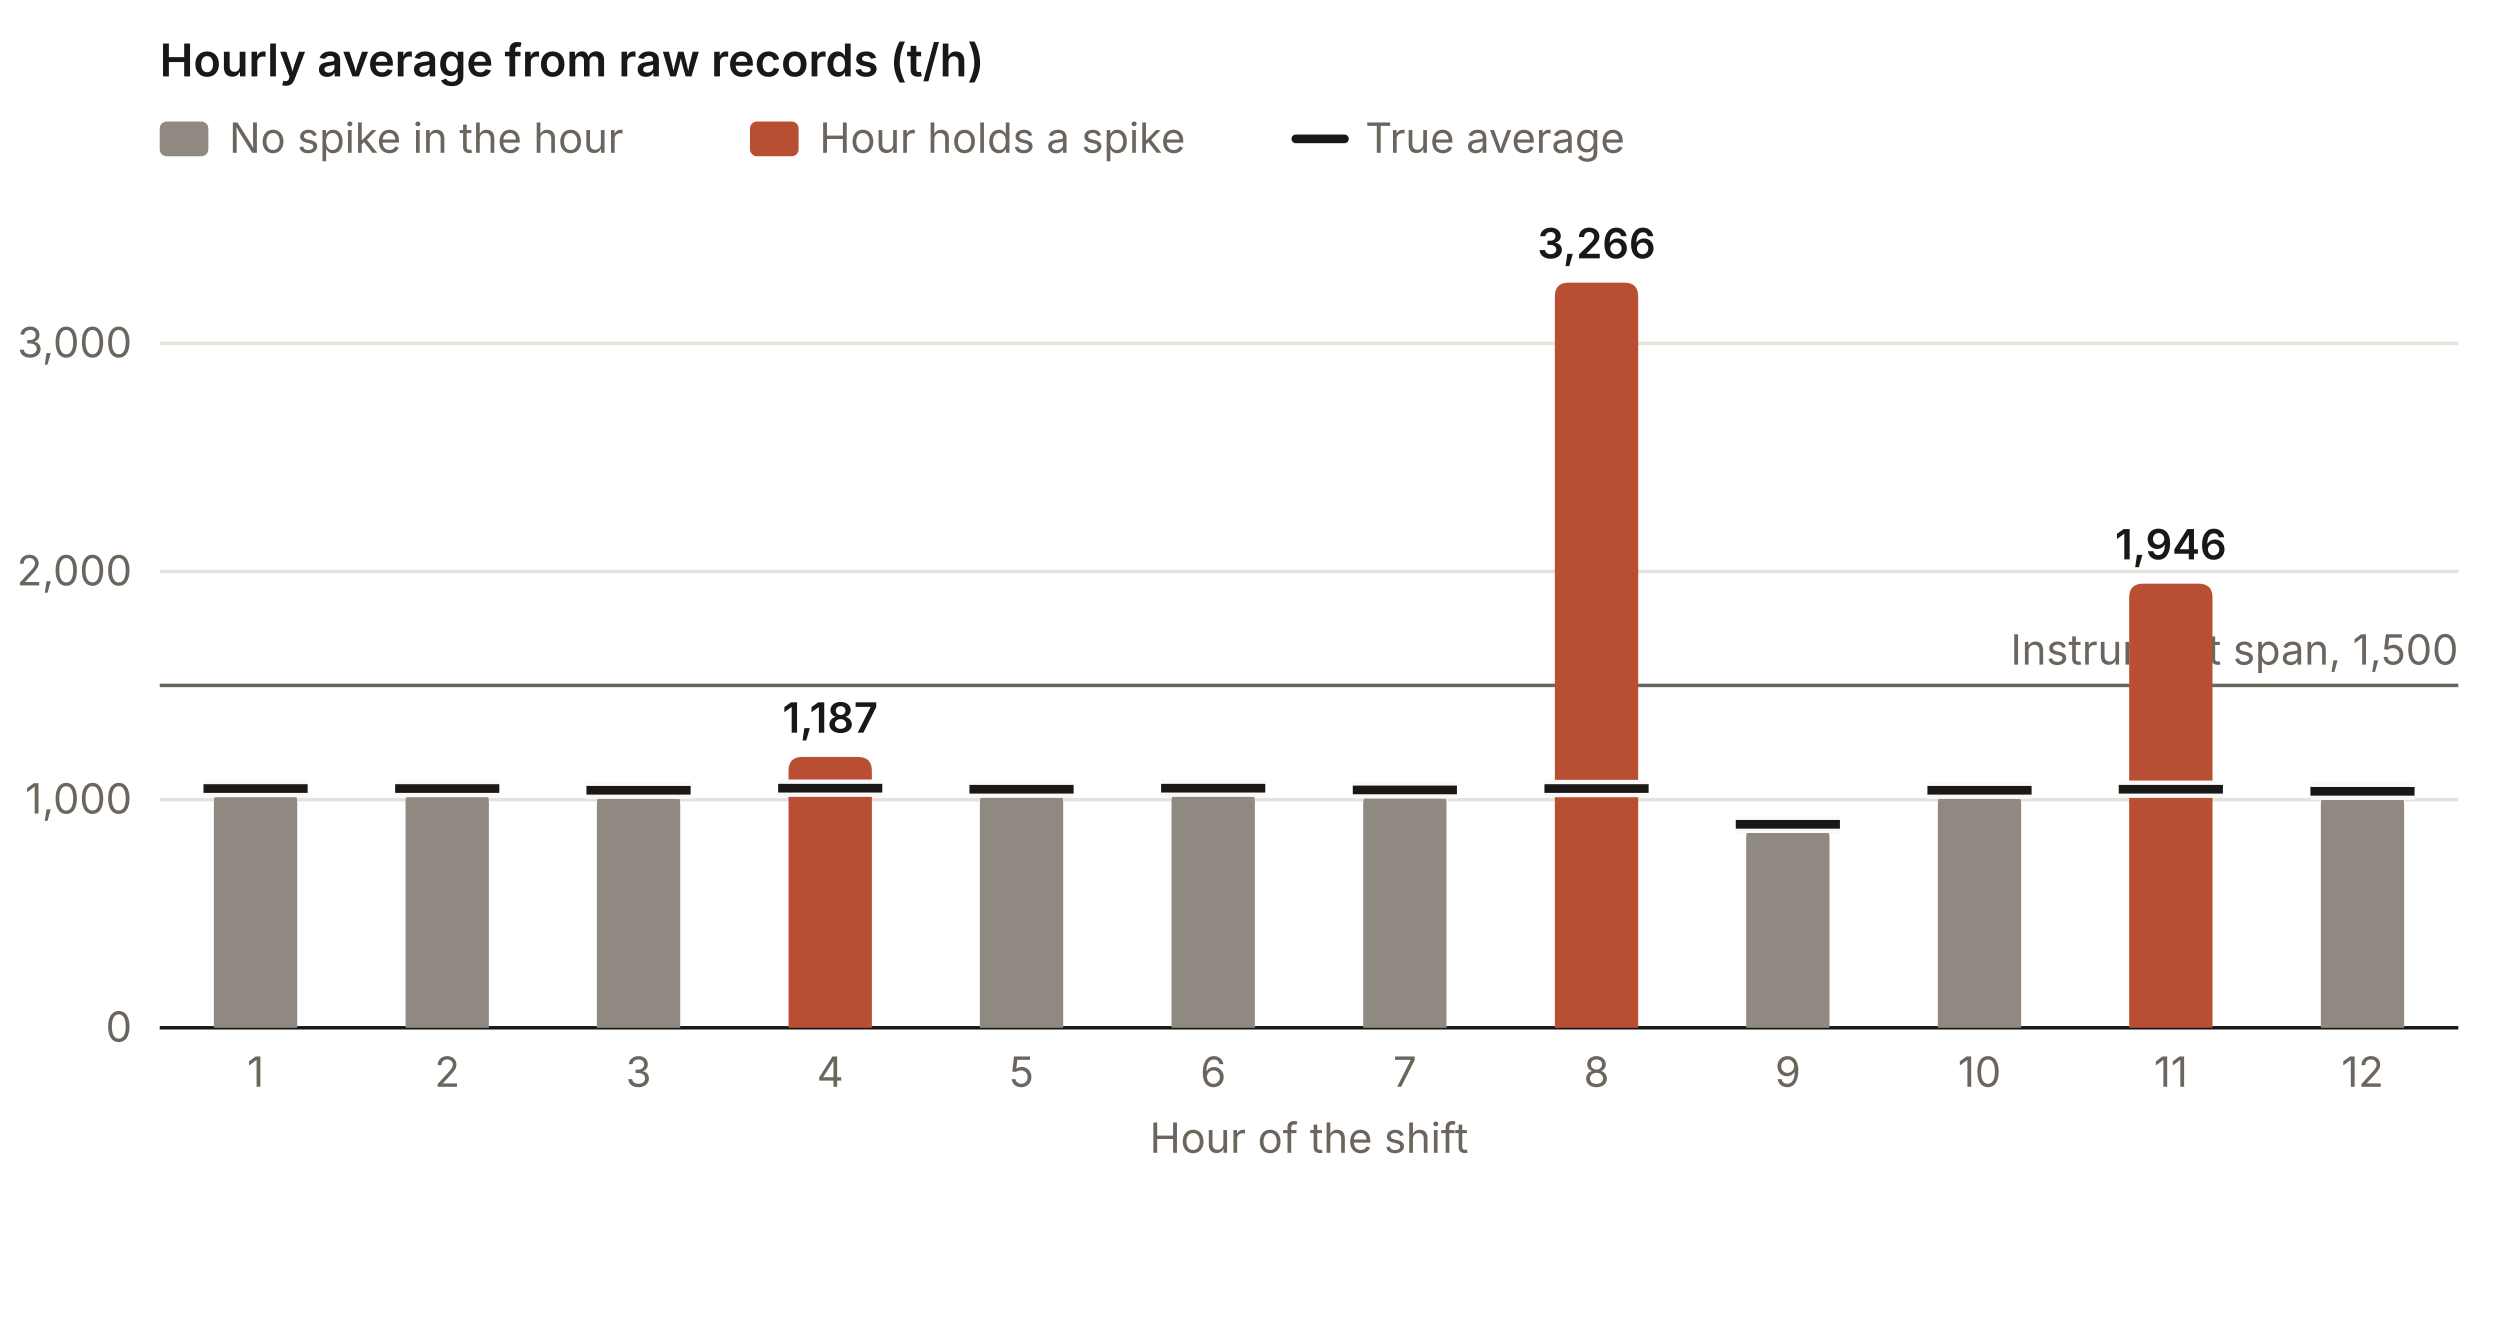
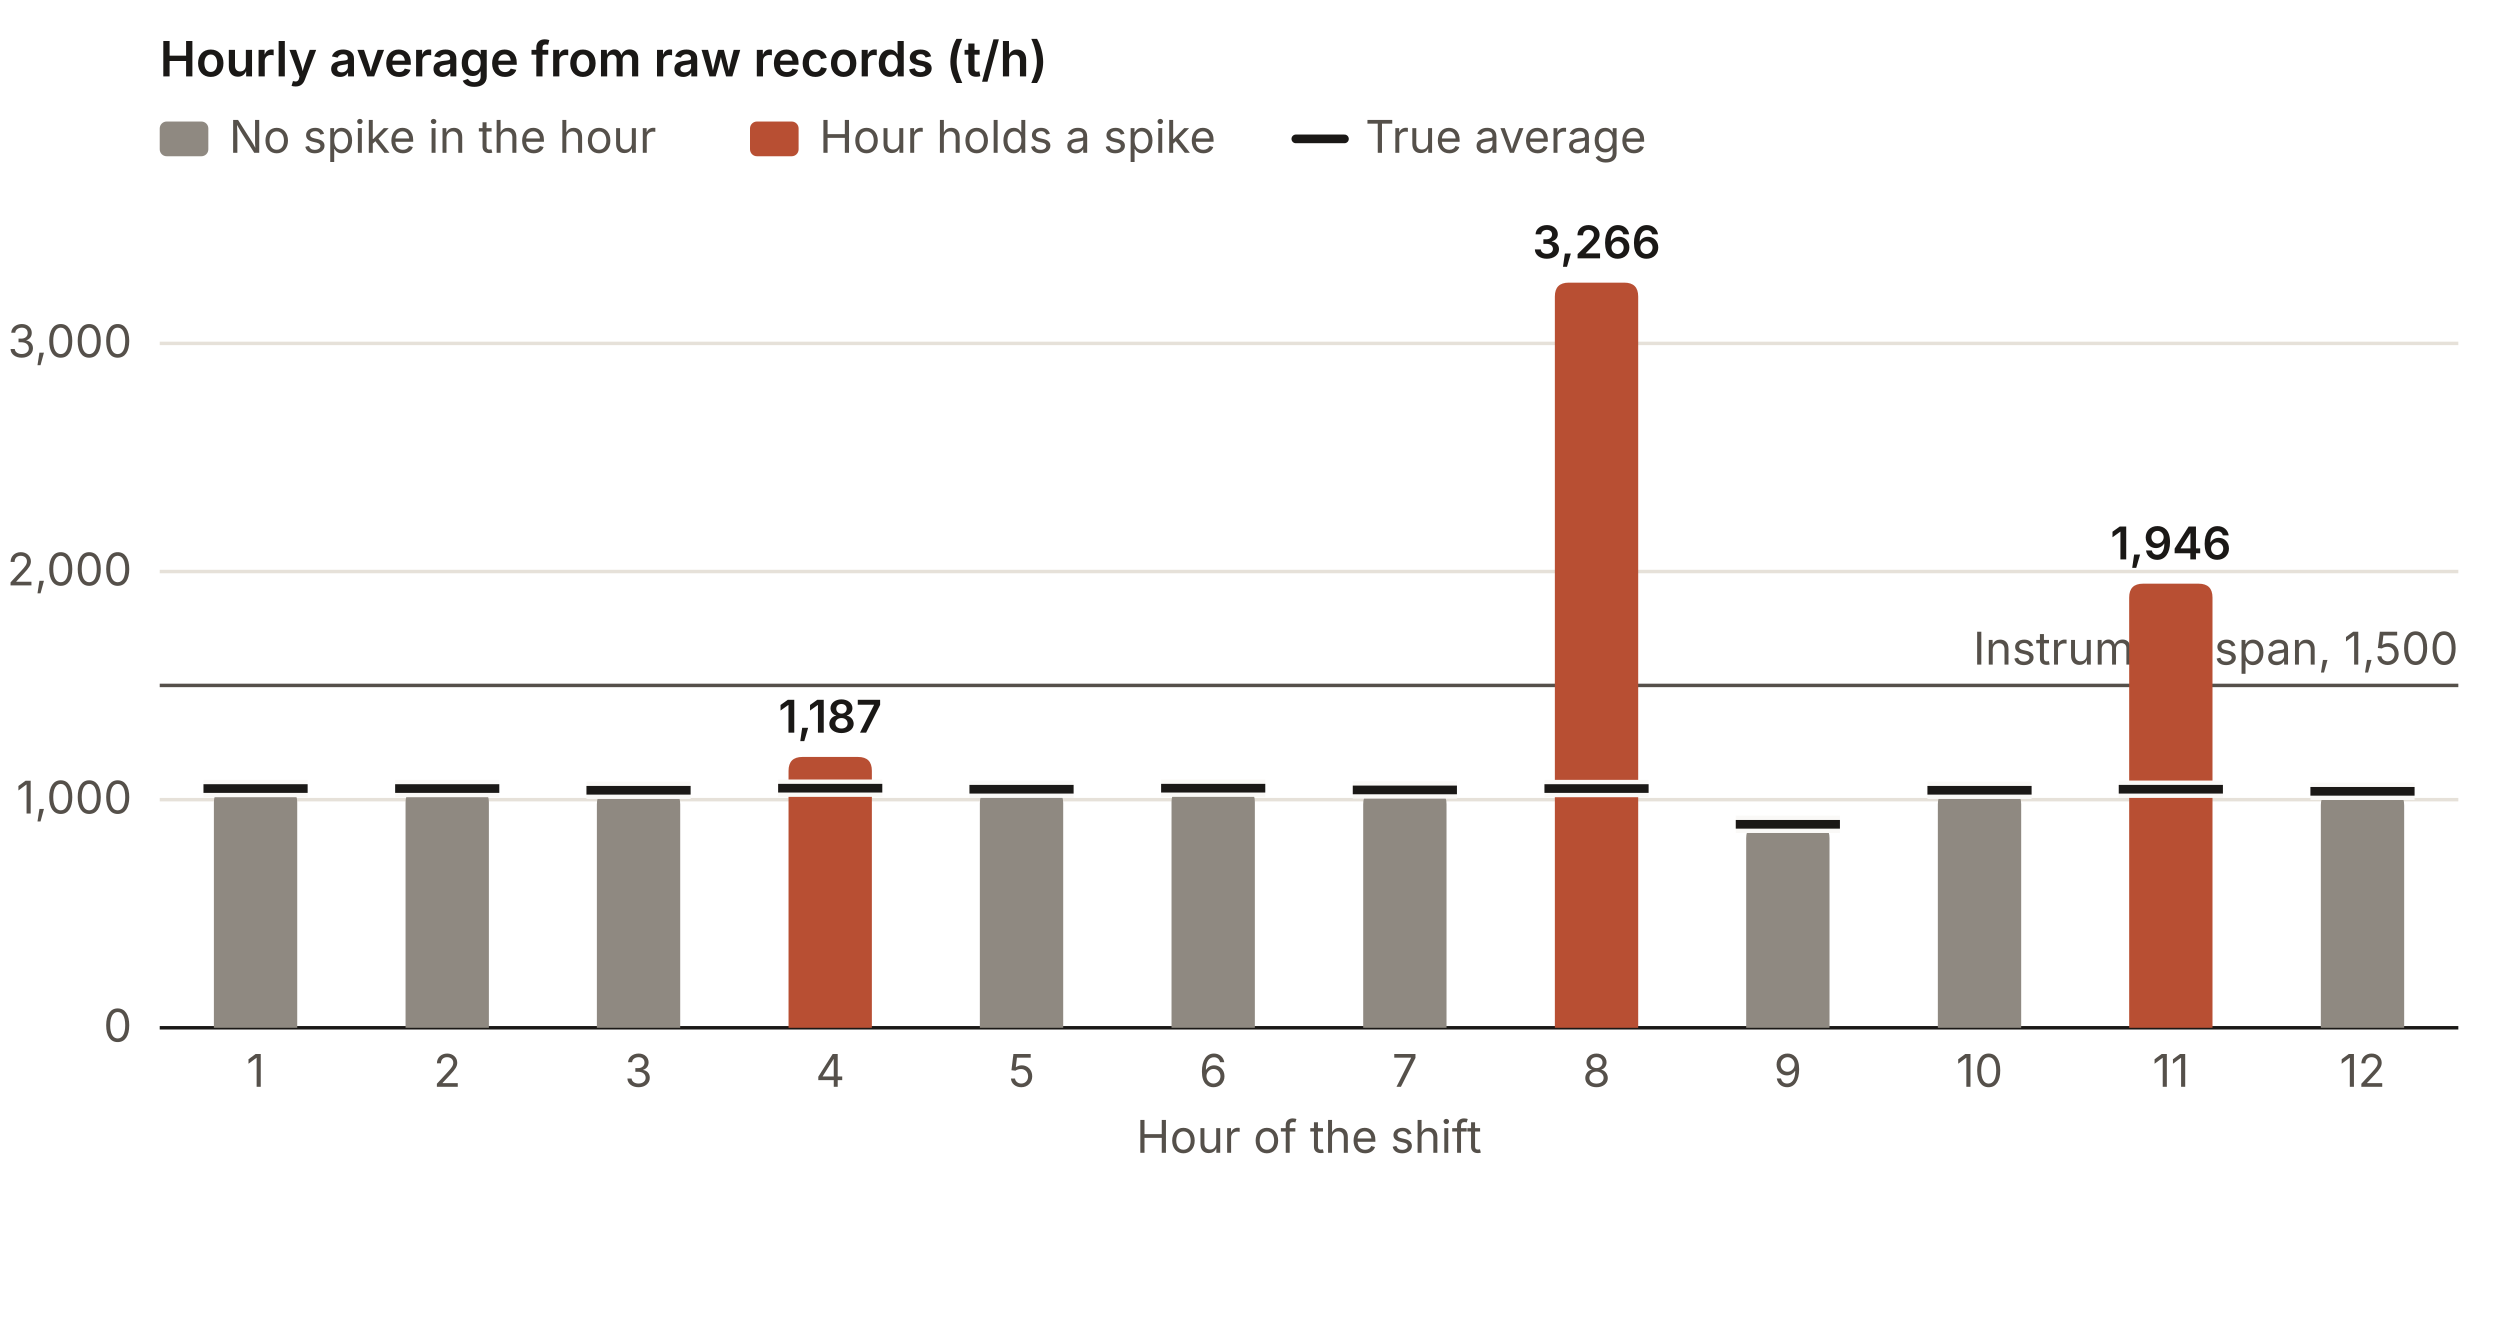
- <svg xmlns="http://www.w3.org/2000/svg" viewBox="0 0 720 380" width="720" height="380" role="img" font-family="'Plus Jakarta Sans', system-ui, -apple-system, 'Segoe UI', sans-serif" font-size="12" fill="#1A1816">
-   <text x="46.0" y="22.0" text-anchor="start" fill="#1A1816" font-size="13" font-weight="600">Hourly average from raw records (t/h)</text>
+ <svg xmlns="http://www.w3.org/2000/svg" viewBox="0 0 720 380" width="720" height="380" role="img" font-family="'Plus Jakarta Sans', system-ui, -apple-system, 'Segoe UI', sans-serif" font-size="13" fill="#1A1816">
+   <text x="46.0" y="22.0" text-anchor="start" fill="#1A1816" font-size="14" font-weight="600">Hourly average from raw records (t/h)</text>
  <rect x="46" y="35" width="14" height="10" rx="2" fill="#8F8981" />
-   <text x="66.0" y="44.0" text-anchor="start" fill="#6B655E" font-size="12" font-weight="400">No spike in the hour</text>
+   <text x="66.0" y="44.0" text-anchor="start" fill="#55504A" font-size="13" font-weight="400">No spike in the hour</text>
  <rect x="216.0" y="35" width="14" height="10" rx="2" fill="#B84F33" />
-   <text x="236.0" y="44.0" text-anchor="start" fill="#6B655E" font-size="12" font-weight="400">Hour holds a spike</text>
+   <text x="236.0" y="44.0" text-anchor="start" fill="#55504A" font-size="13" font-weight="400">Hour holds a spike</text>
  <line x1="373.2" y1="40.0" x2="387.2" y2="40.0" stroke="#1A1816" stroke-width="2.5" stroke-linecap="round" />
-   <text x="393.2" y="44.0" text-anchor="start" fill="#6B655E" font-size="12" font-weight="400">True average</text>
-   <clipPath id="c2576-1">
+   <text x="393.2" y="44.0" text-anchor="start" fill="#55504A" font-size="13" font-weight="400">True average</text>
+   <clipPath id="c4992-1">
    <rect x="46" y="65" width="662" height="232" />
  </clipPath>
  <line x1="46.0" y1="296.0" x2="708.0" y2="296.0" stroke="#1A1816" stroke-width="1" stroke-linecap="butt" />
-   <text x="38.0" y="300.0" text-anchor="end" fill="#6B655E" font-size="12" font-weight="400">0</text>
+   <text x="38.0" y="300.0" text-anchor="end" fill="#55504A" font-size="13" font-weight="400">0</text>
  <line x1="46.0" y1="230.3" x2="708.0" y2="230.3" stroke="#E6E1D9" stroke-width="1" stroke-linecap="butt" />
-   <text x="38.0" y="234.3" text-anchor="end" fill="#6B655E" font-size="12" font-weight="400">1,000</text>
+   <text x="38.0" y="234.3" text-anchor="end" fill="#55504A" font-size="13" font-weight="400">1,000</text>
  <line x1="46.0" y1="164.6" x2="708.0" y2="164.6" stroke="#E6E1D9" stroke-width="1" stroke-linecap="butt" />
-   <text x="38.0" y="168.6" text-anchor="end" fill="#6B655E" font-size="12" font-weight="400">2,000</text>
+   <text x="38.0" y="168.6" text-anchor="end" fill="#55504A" font-size="13" font-weight="400">2,000</text>
  <line x1="46.0" y1="98.9" x2="708.0" y2="98.9" stroke="#E6E1D9" stroke-width="1" stroke-linecap="butt" />
-   <text x="38.0" y="102.9" text-anchor="end" fill="#6B655E" font-size="12" font-weight="400">3,000</text>
-   <line x1="46.0" y1="197.4" x2="708.0" y2="197.4" stroke="#6B655E" stroke-width="1" stroke-linecap="butt" />
-   <text x="708.0" y="191.4" text-anchor="end" fill="#6B655E" font-size="12" font-weight="400">Instrument span, 1,500</text>
+   <text x="38.0" y="102.9" text-anchor="end" fill="#55504A" font-size="13" font-weight="400">3,000</text>
+   <line x1="46.0" y1="197.4" x2="708.0" y2="197.4" stroke="#55504A" stroke-width="1" stroke-linecap="butt" />
+   <text x="708.0" y="191.4" text-anchor="end" fill="#55504A" font-size="13" font-weight="400">Instrument span, 1,500</text>
  <path d="M61.6,296.0 V231.1 q0,-4 4,-4 h16 q4,0 4,4 V296.0 Z" fill="#8F8981" />
  <line x1="58.6" y1="227.1" x2="88.6" y2="227.1" stroke="#FAF9F7" stroke-width="5" stroke-linecap="butt" />
  <line x1="58.6" y1="227.1" x2="88.6" y2="227.1" stroke="#1A1816" stroke-width="2.5" stroke-linecap="butt" />
-   <text x="73.6" y="313.0" text-anchor="middle" fill="#6B655E" font-size="12" font-weight="400">1</text>
+   <text x="73.6" y="313.0" text-anchor="middle" fill="#55504A" font-size="13" font-weight="400">1</text>
  <path d="M116.8,296.0 V231.1 q0,-4 4,-4 h16 q4,0 4,4 V296.0 Z" fill="#8F8981" />
  <line x1="113.8" y1="227.1" x2="143.8" y2="227.1" stroke="#FAF9F7" stroke-width="5" stroke-linecap="butt" />
  <line x1="113.8" y1="227.1" x2="143.8" y2="227.1" stroke="#1A1816" stroke-width="2.5" stroke-linecap="butt" />
-   <text x="128.8" y="313.0" text-anchor="middle" fill="#6B655E" font-size="12" font-weight="400">2</text>
+   <text x="128.8" y="313.0" text-anchor="middle" fill="#55504A" font-size="13" font-weight="400">2</text>
  <path d="M171.9,296.0 V231.6 q0,-4 4,-4 h16 q4,0 4,4 V296.0 Z" fill="#8F8981" />
  <line x1="168.9" y1="227.6" x2="198.9" y2="227.6" stroke="#FAF9F7" stroke-width="5" stroke-linecap="butt" />
  <line x1="168.9" y1="227.6" x2="198.9" y2="227.6" stroke="#1A1816" stroke-width="2.5" stroke-linecap="butt" />
-   <text x="183.9" y="313.0" text-anchor="middle" fill="#6B655E" font-size="12" font-weight="400">3</text>
+   <text x="183.9" y="313.0" text-anchor="middle" fill="#55504A" font-size="13" font-weight="400">3</text>
  <path d="M227.1,296.0 V222.0 q0,-4 4,-4 h16 q4,0 4,4 V296.0 Z" fill="#B84F33" />
  <line x1="224.1" y1="227.0" x2="254.1" y2="227.0" stroke="#FAF9F7" stroke-width="5" stroke-linecap="butt" />
  <line x1="224.1" y1="227.0" x2="254.1" y2="227.0" stroke="#1A1816" stroke-width="2.5" stroke-linecap="butt" />
-   <text x="239.1" y="211.0" text-anchor="middle" fill="#1A1816" font-size="12" font-weight="600">1,187</text>
-   <text x="239.1" y="313.0" text-anchor="middle" fill="#6B655E" font-size="12" font-weight="400">4</text>
+   <text x="239.1" y="211.0" text-anchor="middle" fill="#1A1816" font-size="13" font-weight="600">1,187</text>
+   <text x="239.1" y="313.0" text-anchor="middle" fill="#55504A" font-size="13" font-weight="400">4</text>
  <path d="M282.2,296.0 V231.3 q0,-4 4,-4 h16 q4,0 4,4 V296.0 Z" fill="#8F8981" />
  <line x1="279.2" y1="227.3" x2="309.2" y2="227.3" stroke="#FAF9F7" stroke-width="5" stroke-linecap="butt" />
  <line x1="279.2" y1="227.3" x2="309.2" y2="227.3" stroke="#1A1816" stroke-width="2.5" stroke-linecap="butt" />
-   <text x="294.2" y="313.0" text-anchor="middle" fill="#6B655E" font-size="12" font-weight="400">5</text>
+   <text x="294.2" y="313.0" text-anchor="middle" fill="#55504A" font-size="13" font-weight="400">5</text>
  <path d="M337.4,296.0 V231.0 q0,-4 4,-4 h16 q4,0 4,4 V296.0 Z" fill="#8F8981" />
  <line x1="334.4" y1="227.0" x2="364.4" y2="227.0" stroke="#FAF9F7" stroke-width="5" stroke-linecap="butt" />
  <line x1="334.4" y1="227.0" x2="364.4" y2="227.0" stroke="#1A1816" stroke-width="2.5" stroke-linecap="butt" />
-   <text x="349.4" y="313.0" text-anchor="middle" fill="#6B655E" font-size="12" font-weight="400">6</text>
+   <text x="349.4" y="313.0" text-anchor="middle" fill="#55504A" font-size="13" font-weight="400">6</text>
  <path d="M392.6,296.0 V231.6 q0,-4 4,-4 h16 q4,0 4,4 V296.0 Z" fill="#8F8981" />
  <line x1="389.6" y1="227.5" x2="419.6" y2="227.5" stroke="#FAF9F7" stroke-width="5" stroke-linecap="butt" />
  <line x1="389.6" y1="227.5" x2="419.6" y2="227.5" stroke="#1A1816" stroke-width="2.5" stroke-linecap="butt" />
-   <text x="404.6" y="313.0" text-anchor="middle" fill="#6B655E" font-size="12" font-weight="400">7</text>
+   <text x="404.6" y="313.0" text-anchor="middle" fill="#55504A" font-size="13" font-weight="400">7</text>
  <path d="M447.8,296.0 V85.4 q0,-4 4,-4 h16 q4,0 4,4 V296.0 Z" fill="#B84F33" />
  <line x1="444.8" y1="227.1" x2="474.8" y2="227.1" stroke="#FAF9F7" stroke-width="5" stroke-linecap="butt" />
  <line x1="444.8" y1="227.1" x2="474.8" y2="227.1" stroke="#1A1816" stroke-width="2.5" stroke-linecap="butt" />
-   <text x="459.8" y="74.4" text-anchor="middle" fill="#1A1816" font-size="12" font-weight="600">3,266</text>
-   <text x="459.8" y="313.0" text-anchor="middle" fill="#6B655E" font-size="12" font-weight="400">8</text>
+   <text x="459.8" y="74.4" text-anchor="middle" fill="#1A1816" font-size="13" font-weight="600">3,266</text>
+   <text x="459.8" y="313.0" text-anchor="middle" fill="#55504A" font-size="13" font-weight="400">8</text>
  <path d="M502.9,296.0 V241.4 q0,-4 4,-4 h16 q4,0 4,4 V296.0 Z" fill="#8F8981" />
  <line x1="499.9" y1="237.4" x2="529.9" y2="237.4" stroke="#FAF9F7" stroke-width="5" stroke-linecap="butt" />
  <line x1="499.9" y1="237.4" x2="529.9" y2="237.4" stroke="#1A1816" stroke-width="2.5" stroke-linecap="butt" />
-   <text x="514.9" y="313.0" text-anchor="middle" fill="#6B655E" font-size="12" font-weight="400">9</text>
+   <text x="514.9" y="313.0" text-anchor="middle" fill="#55504A" font-size="13" font-weight="400">9</text>
  <path d="M558.1,296.0 V231.6 q0,-4 4,-4 h16 q4,0 4,4 V296.0 Z" fill="#8F8981" />
  <line x1="555.1" y1="227.6" x2="585.1" y2="227.6" stroke="#FAF9F7" stroke-width="5" stroke-linecap="butt" />
  <line x1="555.1" y1="227.6" x2="585.1" y2="227.6" stroke="#1A1816" stroke-width="2.5" stroke-linecap="butt" />
-   <text x="570.1" y="313.0" text-anchor="middle" fill="#6B655E" font-size="12" font-weight="400">10</text>
+   <text x="570.1" y="313.0" text-anchor="middle" fill="#55504A" font-size="13" font-weight="400">10</text>
  <path d="M613.2,296.0 V172.1 q0,-4 4,-4 h16 q4,0 4,4 V296.0 Z" fill="#B84F33" />
  <line x1="610.2" y1="227.3" x2="640.2" y2="227.3" stroke="#FAF9F7" stroke-width="5" stroke-linecap="butt" />
  <line x1="610.2" y1="227.3" x2="640.2" y2="227.3" stroke="#1A1816" stroke-width="2.5" stroke-linecap="butt" />
-   <text x="625.2" y="161.1" text-anchor="middle" fill="#1A1816" font-size="12" font-weight="600">1,946</text>
-   <text x="625.2" y="313.0" text-anchor="middle" fill="#6B655E" font-size="12" font-weight="400">11</text>
+   <text x="625.2" y="161.1" text-anchor="middle" fill="#1A1816" font-size="13" font-weight="600">1,946</text>
+   <text x="625.2" y="313.0" text-anchor="middle" fill="#55504A" font-size="13" font-weight="400">11</text>
  <path d="M668.4,296.0 V231.9 q0,-4 4,-4 h16 q4,0 4,4 V296.0 Z" fill="#8F8981" />
  <line x1="665.4" y1="227.9" x2="695.4" y2="227.9" stroke="#FAF9F7" stroke-width="5" stroke-linecap="butt" />
  <line x1="665.4" y1="227.9" x2="695.4" y2="227.9" stroke="#1A1816" stroke-width="2.5" stroke-linecap="butt" />
-   <text x="680.4" y="313.0" text-anchor="middle" fill="#6B655E" font-size="12" font-weight="400">12</text>
-   <text x="377.0" y="332.0" text-anchor="middle" fill="#6B655E" font-size="12" font-weight="400">Hour of the shift</text>
+   <text x="680.4" y="313.0" text-anchor="middle" fill="#55504A" font-size="13" font-weight="400">12</text>
+   <text x="377.0" y="332.0" text-anchor="middle" fill="#55504A" font-size="13" font-weight="400">Hour of the shift</text>
</svg>
